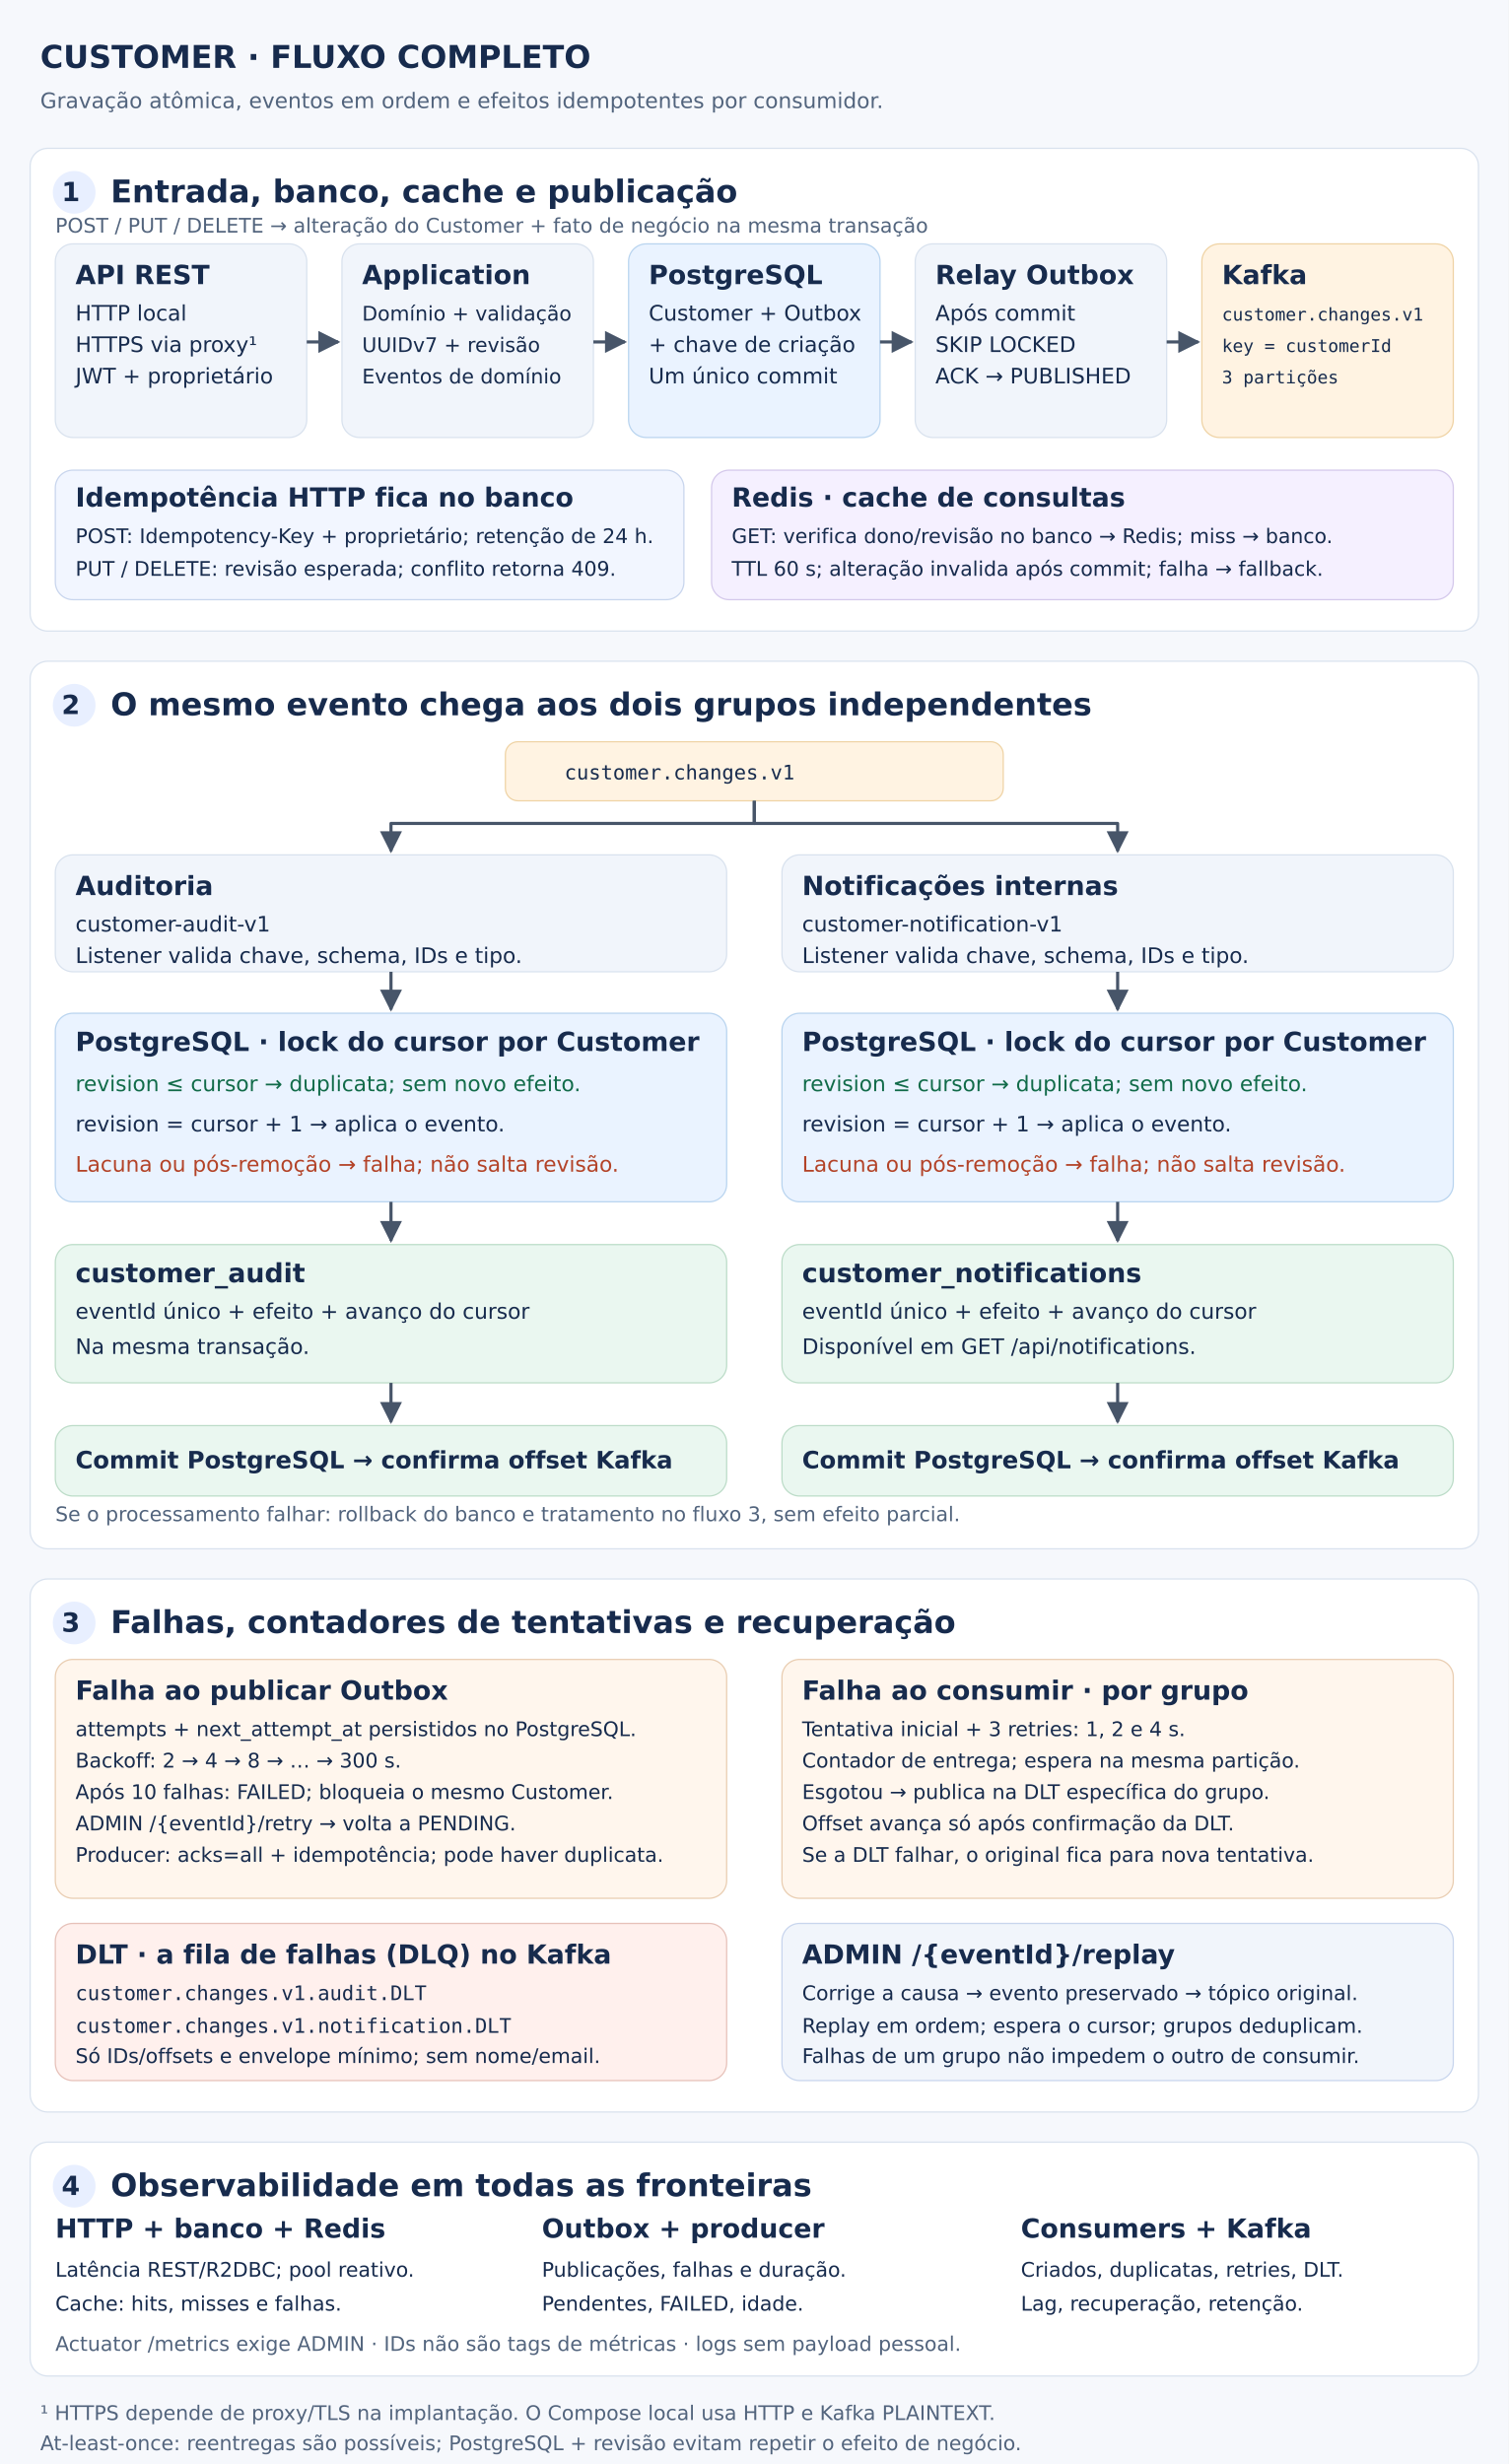
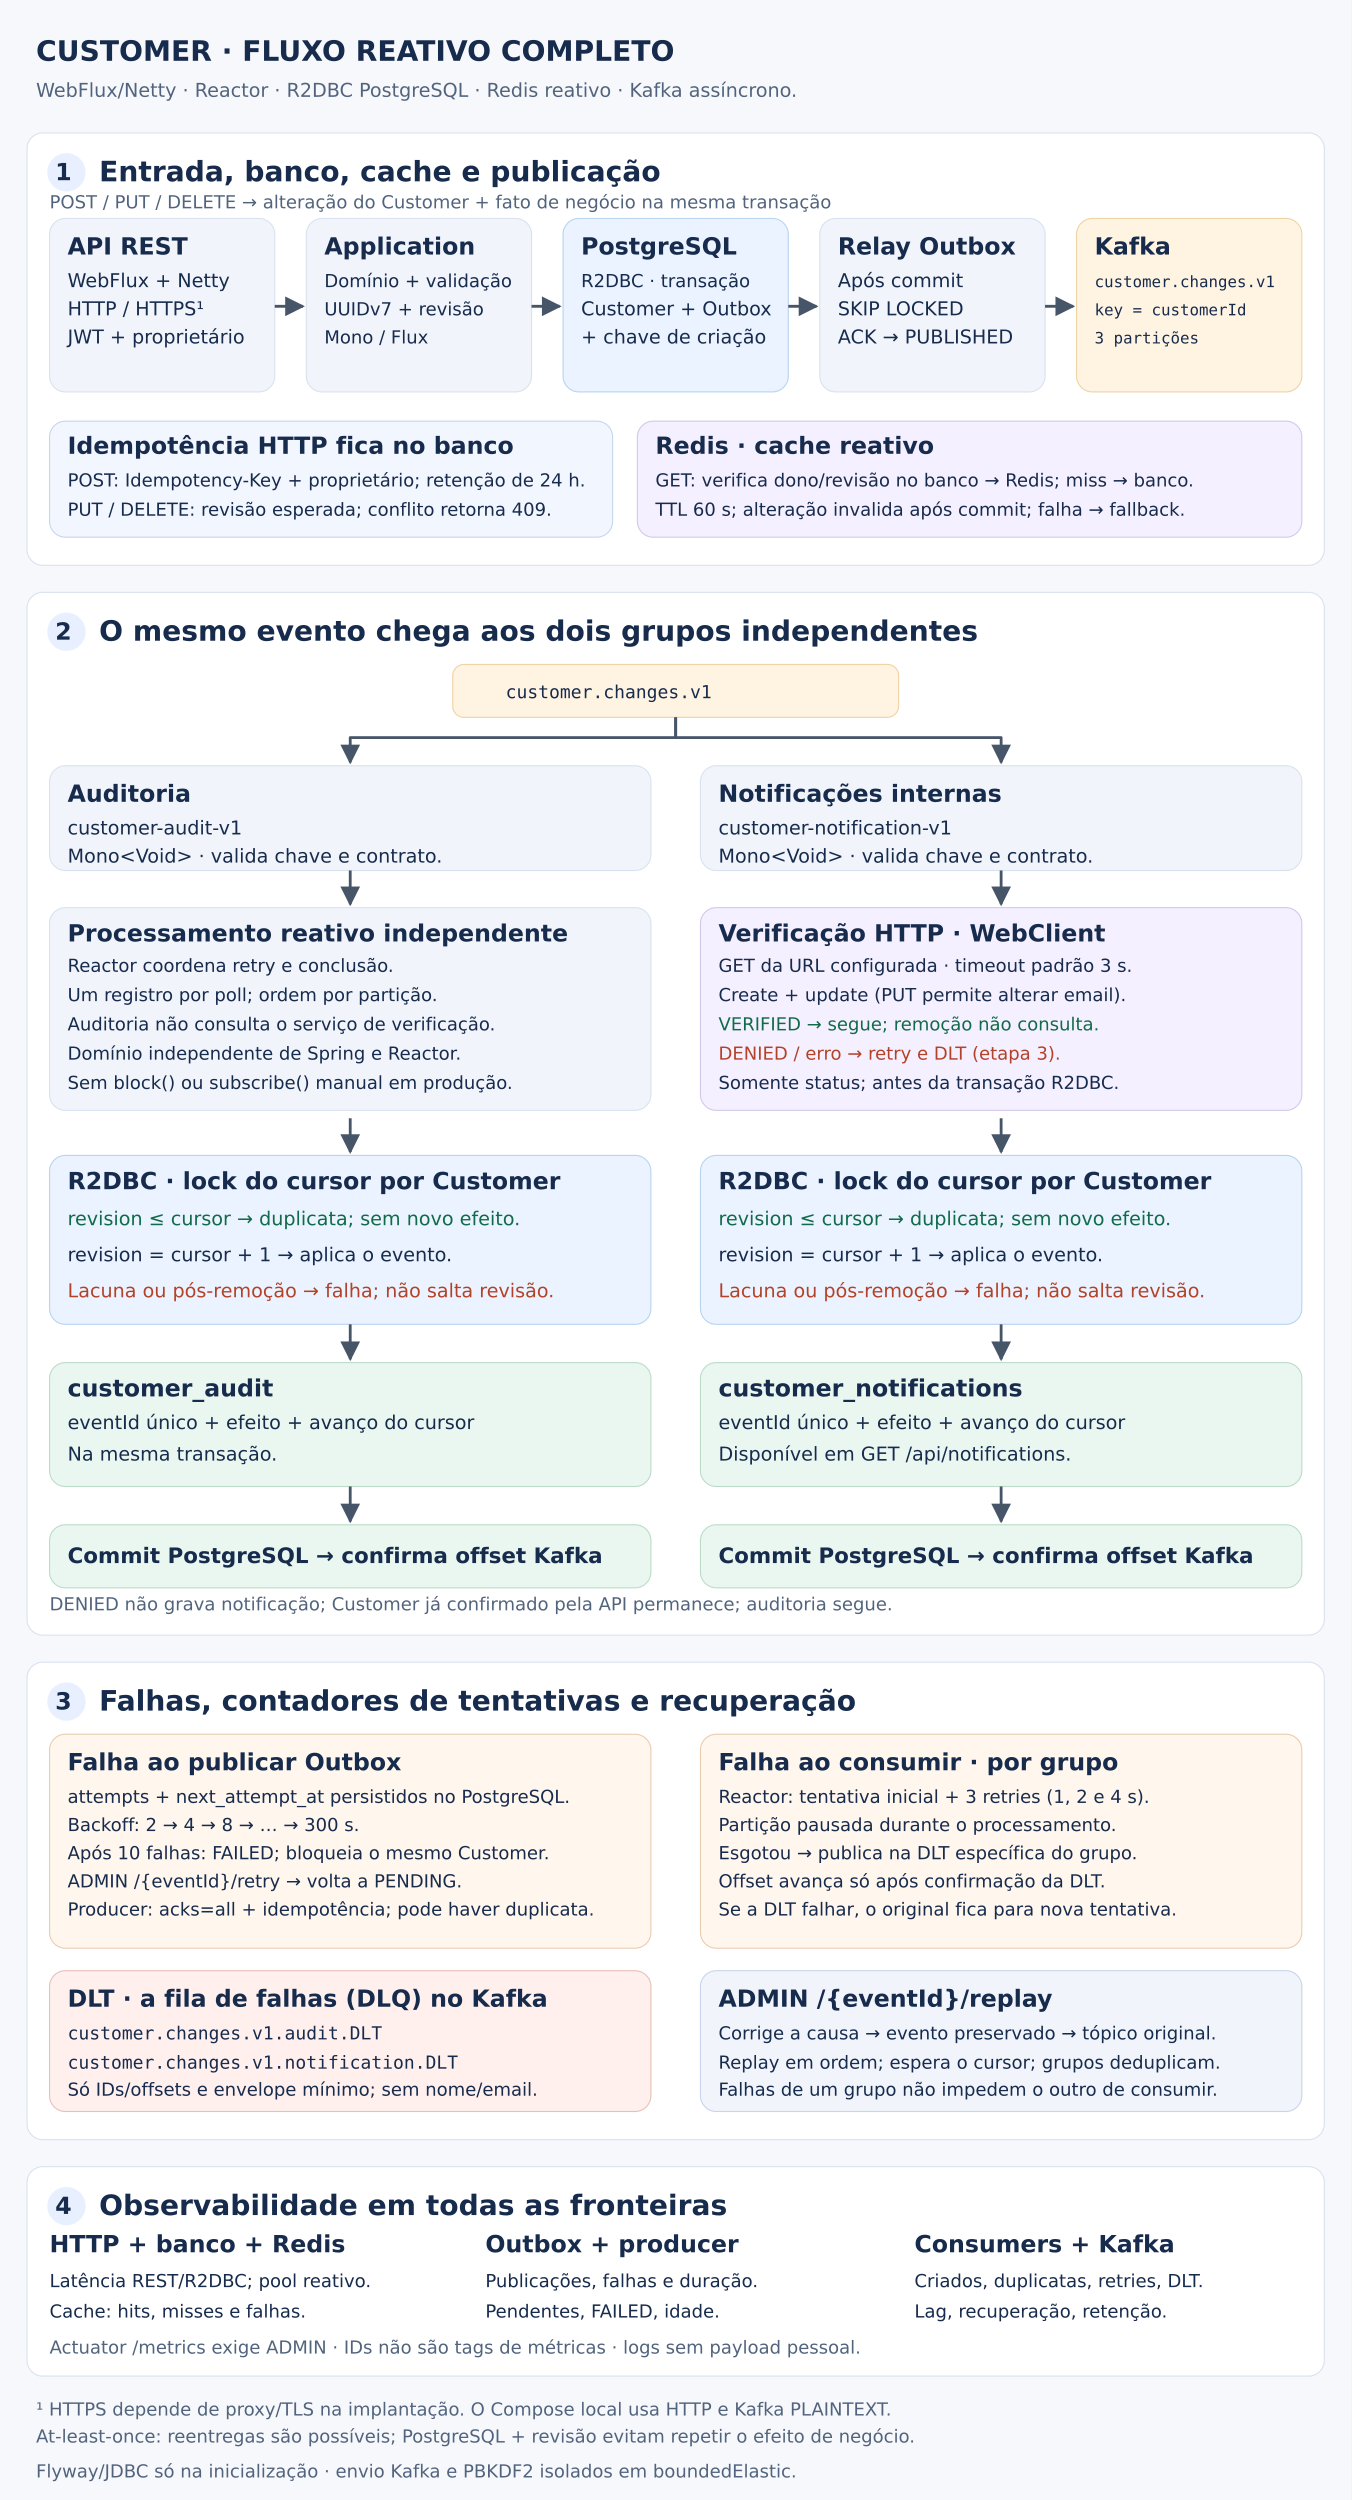
- <svg xmlns="http://www.w3.org/2000/svg" width="1200" height="1960" viewBox="0 0 1200 1960" role="img" aria-labelledby="title description">
+ <svg xmlns="http://www.w3.org/2000/svg" width="1200" height="2220" viewBox="0 0 1200 2220" role="img" aria-labelledby="title description">
  <defs>
    <marker id="arrow" viewBox="0 0 10 10" refX="9" refY="5" markerWidth="7" markerHeight="7" orient="auto-start-reverse">
      <path d="M0 0 L10 5 L0 10 Z" fill="#475569" />
    </marker>
  </defs>
  <style>
        text{font-family:DejaVu Sans,Arial,sans-serif;fill:#172b4d}
        .heading{font-weight:700;font-size:25px}.label{font-weight:700;font-size:21px}
        .body{font-size:17px}.small{font-size:16px}.mono{font-family:DejaVu Sans Mono,monospace;font-size:16px}
        .ack{font-weight:700;font-size:19px}.topic{font-family:DejaVu Sans Mono,monospace;font-size:14px}
        .muted{fill:#52647d}.good{fill:#116b49}.bad{fill:#b34328}
        .line{fill:none;stroke:#475569;stroke-width:2.5;marker-end:url(#arrow);stroke-linejoin:round}
    </style>
-   <rect width="1200" height="1960" fill="#f6f8fc" />
-   <text x="32" y="54" class="heading">CUSTOMER · FLUXO COMPLETO</text>
-   <text x="32" y="86" class="body muted">Gravação atômica, eventos em ordem e efeitos idempotentes por consumidor.
+   <rect width="1200" height="2220" fill="#f6f8fc" />
+   <text x="32" y="54" class="heading">CUSTOMER · FLUXO REATIVO COMPLETO</text>
+   <text x="32" y="86" class="body muted">WebFlux/Netty · Reactor · R2DBC PostgreSQL · Redis reativo · Kafka assíncrono.
    </text>
  <rect x="24" y="118" width="1152" height="384" rx="14" fill="#fff" stroke="#d9e2ee" />
  <circle cx="59" cy="153" r="17" fill="#e8efff" />
  <text x="49" y="160" class="label">1</text>
  <text x="88" y="161" class="heading">Entrada, banco, cache e publicação</text>
  <rect x="44" y="194" width="200" height="154" rx="14" fill="#f1f5fb" stroke="#d9e2ee" />
  <text x="60" y="226" class="label">API REST</text>
-   <text x="60" y="255" class="body">HTTP local</text>
-   <text x="60" y="280" class="body">HTTPS via proxy¹</text>
+   <text x="60" y="255" class="body">WebFlux + Netty</text>
+   <text x="60" y="280" class="body">HTTP / HTTPS¹</text>
  <text x="60" y="305" class="body">JWT + proprietário</text>
  <rect x="272" y="194" width="200" height="154" rx="14" fill="#f1f5fb" stroke="#d9e2ee" />
  <text x="288" y="226" class="label">Application</text>
  <text x="288" y="255" class="small">Domínio + validação</text>
  <text x="288" y="280" class="small">UUIDv7 + revisão</text>
-   <text x="288" y="305" class="small">Eventos de domínio</text>
+   <text x="288" y="305" class="small">Mono / Flux</text>
  <rect x="500" y="194" width="200" height="154" rx="14" fill="#eaf3ff" stroke="#b9d4ef" />
  <text x="516" y="226" class="label">PostgreSQL</text>
-   <text x="516" y="255" class="body">Customer + Outbox</text>
-   <text x="516" y="280" class="body">+ chave de criação</text>
-   <text x="516" y="305" class="body">Um único commit</text>
+   <text x="516" y="255" class="small">R2DBC · transação</text>
+   <text x="516" y="280" class="body">Customer + Outbox</text>
+   <text x="516" y="305" class="body">+ chave de criação</text>
  <rect x="728" y="194" width="200" height="154" rx="14" fill="#f1f5fb" stroke="#d9e2ee" />
  <text x="744" y="226" class="label">Relay Outbox</text>
  <text x="744" y="255" class="body">Após commit</text>
  <text x="744" y="280" class="body">SKIP LOCKED</text>
  <text x="744" y="305" class="body">ACK → PUBLISHED</text>
  <rect x="956" y="194" width="200" height="154" rx="14" fill="#fff3e2" stroke="#efd3a5" />
  <text x="972" y="226" class="label">Kafka</text>
  <text x="972" y="255" class="topic">customer.changes.v1</text>
  <text x="972" y="280" class="topic">key = customerId</text>
  <text x="972" y="305" class="topic">3 partições</text>
  <path d="M244 272 H269" class="line" />
  <path d="M472 272 H497" class="line" />
  <path d="M700 272 H725" class="line" />
  <path d="M928 272 H953" class="line" />
  <text x="44" y="185" class="small muted">POST / PUT / DELETE → alteração do Customer + fato de negócio na mesma
        transação
    </text>
  <rect x="44" y="374" width="500" height="103" rx="14" fill="#f2f6ff" stroke="#c8d5ed" />
  <text x="60" y="403" class="label">Idempotência HTTP fica no banco</text>
  <text x="60" y="432" class="small">POST: Idempotency-Key + proprietário; retenção de 24 h.</text>
  <text x="60" y="458" class="small">PUT / DELETE: revisão esperada; conflito retorna 409.</text>
  <rect x="566" y="374" width="590" height="103" rx="14" fill="#f5f0ff" stroke="#d4c8eb" />
-   <text x="582" y="403" class="label">Redis · cache de consultas</text>
+   <text x="582" y="403" class="label">Redis · cache reativo</text>
  <text x="582" y="432" class="small">GET: verifica dono/revisão no banco → Redis; miss → banco.</text>
  <text x="582" y="458" class="small">TTL 60 s; alteração invalida após commit; falha → fallback.</text>
-   <rect x="24" y="526" width="1152" height="706" rx="14" fill="#fff" stroke="#d9e2ee" />
+   <rect x="24" y="526" width="1152" height="926" rx="14" fill="#fff" stroke="#d9e2ee" />
  <circle cx="59" cy="561" r="17" fill="#e8efff" />
  <text x="49" y="568" class="label">2</text>
  <text x="88" y="569" class="heading">O mesmo evento chega aos dois grupos independentes</text>
  <rect x="402" y="590" width="396" height="47" rx="10" fill="#fff3e2" stroke="#efd3a5" />
  <text x="449" y="620" class="mono">customer.changes.v1</text>
  <path d="M600 637 V655 H311 V677" class="line" />
  <path d="M600 637 V655 H889 V677" class="line" />
  <rect x="44" y="680" width="534" height="93" rx="14" fill="#f1f5fb" stroke="#d9e2ee" />
  <text x="60" y="712" class="label">Auditoria</text>
  <text x="60" y="741" class="body">customer-audit-v1</text>
-   <text x="60" y="766" class="body">Listener valida chave, schema, IDs e tipo.</text>
+   <text x="60" y="766" class="body">Mono&lt;Void&gt; · valida chave e contrato.</text>
  <path d="M311 773 V803" class="line" />
-   <rect x="44" y="806" width="534" height="150" rx="14" fill="#eaf3ff" stroke="#b9d4ef" />
-   <text x="60" y="836" class="label">PostgreSQL · lock do cursor por Customer</text>
-   <text x="60" y="868" class="body good">revision ≤ cursor → duplicata; sem novo efeito.</text>
-   <text x="60" y="900" class="body">revision = cursor + 1 → aplica o evento.</text>
-   <text x="60" y="932" class="body bad">Lacuna ou pós-remoção → falha; não salta revisão.</text>
-   <path d="M311 956 V987" class="line" />
-   <rect x="44" y="990" width="534" height="110" rx="14" fill="#eaf7f0" stroke="#bcdcc8" />
-   <text x="60" y="1020" class="label">customer_audit</text>
-   <text x="60" y="1049" class="body">eventId único + efeito + avanço do cursor</text>
-   <text x="60" y="1077" class="body">Na mesma transação.</text>
-   <path d="M311 1100 V1131" class="line" />
-   <rect x="44" y="1134" width="534" height="56" rx="14" fill="#eaf7f0" stroke="#bcdcc8" />
-   <text x="60" y="1168" class="ack">Commit PostgreSQL → confirma offset Kafka</text>
+   <rect x="44" y="806" width="534" height="180" rx="14" fill="#f1f5fb" stroke="#d9e2ee" />
+   <text x="60" y="836" class="label">Processamento reativo independente</text>
+   <text x="60" y="863" class="small">Reactor coordena retry e conclusão.</text>
+   <text x="60" y="889" class="small">Um registro por poll; ordem por partição.</text>
+   <text x="60" y="915" class="small">Auditoria não consulta o serviço de verificação.</text>
+   <text x="60" y="941" class="small">Domínio independente de Spring e Reactor.</text>
+   <text x="60" y="967" class="small">Sem block() ou subscribe() manual em produção.</text>
+   <g transform="translate(0,220)">
+     <path d="M311 773 V803" class="line" />
+     <rect x="44" y="806" width="534" height="150" rx="14" fill="#eaf3ff" stroke="#b9d4ef" />
+     <text x="60" y="836" class="label">R2DBC · lock do cursor por Customer</text>
+     <text x="60" y="868" class="body good">revision ≤ cursor → duplicata; sem novo efeito.</text>
+     <text x="60" y="900" class="body">revision = cursor + 1 → aplica o evento.</text>
+     <text x="60" y="932" class="body bad">Lacuna ou pós-remoção → falha; não salta revisão.</text>
+     <path d="M311 956 V987" class="line" />
+     <rect x="44" y="990" width="534" height="110" rx="14" fill="#eaf7f0" stroke="#bcdcc8" />
+     <text x="60" y="1020" class="label">customer_audit</text>
+     <text x="60" y="1049" class="body">eventId único + efeito + avanço do cursor</text>
+     <text x="60" y="1077" class="body">Na mesma transação.</text>
+     <path d="M311 1100 V1131" class="line" />
+     <rect x="44" y="1134" width="534" height="56" rx="14" fill="#eaf7f0" stroke="#bcdcc8" />
+     <text x="60" y="1168" class="ack">Commit PostgreSQL → confirma offset Kafka</text>
+   </g>
  <rect x="622" y="680" width="534" height="93" rx="14" fill="#f1f5fb" stroke="#d9e2ee" />
  <text x="638" y="712" class="label">Notificações internas</text>
  <text x="638" y="741" class="body">customer-notification-v1</text>
-   <text x="638" y="766" class="body">Listener valida chave, schema, IDs e tipo.</text>
+   <text x="638" y="766" class="body">Mono&lt;Void&gt; · valida chave e contrato.</text>
  <path d="M889 773 V803" class="line" />
-   <rect x="622" y="806" width="534" height="150" rx="14" fill="#eaf3ff" stroke="#b9d4ef" />
-   <text x="638" y="836" class="label">PostgreSQL · lock do cursor por Customer</text>
-   <text x="638" y="868" class="body good">revision ≤ cursor → duplicata; sem novo efeito.</text>
-   <text x="638" y="900" class="body">revision = cursor + 1 → aplica o evento.</text>
-   <text x="638" y="932" class="body bad">Lacuna ou pós-remoção → falha; não salta revisão.</text>
-   <path d="M889 956 V987" class="line" />
-   <rect x="622" y="990" width="534" height="110" rx="14" fill="#eaf7f0" stroke="#bcdcc8" />
-   <text x="638" y="1020" class="label">customer_notifications</text>
-   <text x="638" y="1049" class="body">eventId único + efeito + avanço do cursor</text>
-   <text x="638" y="1077" class="body">Disponível em GET /api/notifications.</text>
-   <path d="M889 1100 V1131" class="line" />
-   <rect x="622" y="1134" width="534" height="56" rx="14" fill="#eaf7f0" stroke="#bcdcc8" />
-   <text x="638" y="1168" class="ack">Commit PostgreSQL → confirma offset Kafka</text>
-   <text x="44" y="1210" class="small muted">Se o processamento falhar: rollback do banco e tratamento no fluxo 3, sem
-         efeito parcial.
-     </text>
-   <rect x="24" y="1256" width="1152" height="424" rx="14" fill="#fff" stroke="#d9e2ee" />
-   <circle cx="59" cy="1291" r="17" fill="#e8efff" />
-   <text x="49" y="1298" class="label">3</text>
-   <text x="88" y="1299" class="heading">Falhas, contadores de tentativas e recuperação</text>
-   <rect x="44" y="1320" width="534" height="190" rx="14" fill="#fff6ed" stroke="#e9cdb1" />
-   <text x="60" y="1352" class="label">Falha ao publicar Outbox</text>
-   <text x="60" y="1381" class="small">attempts + next_attempt_at persistidos no PostgreSQL.</text>
-   <text x="60" y="1406" class="small">Backoff: 2 → 4 → 8 → … → 300 s.</text>
-   <text x="60" y="1431" class="small">Após 10 falhas: FAILED; bloqueia o mesmo Customer.</text>
-   <text x="60" y="1456" class="small">ADMIN /{eventId}/retry → volta a PENDING.</text>
-   <text x="60" y="1481" class="small">Producer: acks=all + idempotência; pode haver duplicata.</text>
-   <rect x="622" y="1320" width="534" height="190" rx="14" fill="#fff6ed" stroke="#e9cdb1" />
-   <text x="638" y="1352" class="label">Falha ao consumir · por grupo</text>
-   <text x="638" y="1381" class="small">Tentativa inicial + 3 retries: 1, 2 e 4 s.</text>
-   <text x="638" y="1406" class="small">Contador de entrega; espera na mesma partição.</text>
-   <text x="638" y="1431" class="small">Esgotou → publica na DLT específica do grupo.</text>
-   <text x="638" y="1456" class="small">Offset avança só após confirmação da DLT.</text>
-   <text x="638" y="1481" class="small">Se a DLT falhar, o original fica para nova tentativa.</text>
-   <rect x="44" y="1530" width="534" height="125" rx="14" fill="#fff0ed" stroke="#e6c1b9" />
-   <text x="60" y="1562" class="label">DLT · a fila de falhas (DLQ) no Kafka</text>
-   <text x="60" y="1591" class="mono">customer.changes.v1.audit.DLT</text>
-   <text x="60" y="1617" class="mono">customer.changes.v1.notification.DLT</text>
-   <text x="60" y="1641" class="small">Só IDs/offsets e envelope mínimo; sem nome/email.</text>
-   <rect x="622" y="1530" width="534" height="125" rx="14" fill="#f1f5fb" stroke="#c8d5ed" />
-   <text x="638" y="1562" class="label">ADMIN /{eventId}/replay</text>
-   <text x="638" y="1591" class="small">Corrige a causa → evento preservado → tópico original.</text>
-   <text x="638" y="1617" class="small">Replay em ordem; espera o cursor; grupos deduplicam.</text>
-   <text x="638" y="1641" class="small">Falhas de um grupo não impedem o outro de consumir.</text>
-   <rect x="24" y="1704" width="1152" height="186" rx="14" fill="#fff" stroke="#d9e2ee" />
-   <circle cx="59" cy="1739" r="17" fill="#e8efff" />
-   <text x="49" y="1746" class="label">4</text>
-   <text x="88" y="1747" class="heading">Observabilidade em todas as fronteiras</text>
-   <text x="44" y="1780" class="label">HTTP + banco + Redis</text>
-   <text x="44" y="1811" class="small">Latência REST/R2DBC; pool reativo.</text>
-   <text x="44" y="1838" class="small">Cache: hits, misses e falhas.</text>
-   <text x="431" y="1780" class="label">Outbox + producer</text>
-   <text x="431" y="1811" class="small">Publicações, falhas e duração.</text>
-   <text x="431" y="1838" class="small">Pendentes, FAILED, idade.</text>
-   <text x="812" y="1780" class="label">Consumers + Kafka</text>
-   <text x="812" y="1811" class="small">Criados, duplicatas, retries, DLT.</text>
-   <text x="812" y="1838" class="small">Lag, recuperação, retenção.</text>
-   <text x="44" y="1870" class="small muted">Actuator /metrics exige ADMIN · IDs não são tags de métricas · logs sem
+   <rect x="622" y="806" width="534" height="180" rx="14" fill="#f5f0ff" stroke="#d4c8eb" />
+   <text x="638" y="836" class="label">Verificação HTTP · WebClient</text>
+   <text x="638" y="863" class="small">GET da URL configurada · timeout padrão 3 s.</text>
+   <text x="638" y="889" class="small">Create + update (PUT permite alterar email).</text>
+   <text x="638" y="915" class="small good">VERIFIED → segue; remoção não consulta.</text>
+   <text x="638" y="941" class="small bad">DENIED / erro → retry e DLT (etapa 3).</text>
+   <text x="638" y="967" class="small">Somente status; antes da transação R2DBC.</text>
+   <g transform="translate(0,220)">
+     <path d="M889 773 V803" class="line" />
+     <rect x="622" y="806" width="534" height="150" rx="14" fill="#eaf3ff" stroke="#b9d4ef" />
+     <text x="638" y="836" class="label">R2DBC · lock do cursor por Customer</text>
+     <text x="638" y="868" class="body good">revision ≤ cursor → duplicata; sem novo efeito.</text>
+     <text x="638" y="900" class="body">revision = cursor + 1 → aplica o evento.</text>
+     <text x="638" y="932" class="body bad">Lacuna ou pós-remoção → falha; não salta revisão.</text>
+     <path d="M889 956 V987" class="line" />
+     <rect x="622" y="990" width="534" height="110" rx="14" fill="#eaf7f0" stroke="#bcdcc8" />
+     <text x="638" y="1020" class="label">customer_notifications</text>
+     <text x="638" y="1049" class="body">eventId único + efeito + avanço do cursor</text>
+     <text x="638" y="1077" class="body">Disponível em GET /api/notifications.</text>
+     <path d="M889 1100 V1131" class="line" />
+     <rect x="622" y="1134" width="534" height="56" rx="14" fill="#eaf7f0" stroke="#bcdcc8" />
+     <text x="638" y="1168" class="ack">Commit PostgreSQL → confirma offset Kafka</text>
+   </g>
+   <text x="44" y="1430" class="small muted">DENIED não grava notificação; Customer já confirmado pela API permanece; auditoria segue.</text>
+   <g transform="translate(0,220)">
+     <rect x="24" y="1256" width="1152" height="424" rx="14" fill="#fff" stroke="#d9e2ee" />
+     <circle cx="59" cy="1291" r="17" fill="#e8efff" />
+     <text x="49" y="1298" class="label">3</text>
+     <text x="88" y="1299" class="heading">Falhas, contadores de tentativas e recuperação</text>
+     <rect x="44" y="1320" width="534" height="190" rx="14" fill="#fff6ed" stroke="#e9cdb1" />
+     <text x="60" y="1352" class="label">Falha ao publicar Outbox</text>
+     <text x="60" y="1381" class="small">attempts + next_attempt_at persistidos no PostgreSQL.</text>
+     <text x="60" y="1406" class="small">Backoff: 2 → 4 → 8 → … → 300 s.</text>
+     <text x="60" y="1431" class="small">Após 10 falhas: FAILED; bloqueia o mesmo Customer.</text>
+     <text x="60" y="1456" class="small">ADMIN /{eventId}/retry → volta a PENDING.</text>
+     <text x="60" y="1481" class="small">Producer: acks=all + idempotência; pode haver duplicata.</text>
+     <rect x="622" y="1320" width="534" height="190" rx="14" fill="#fff6ed" stroke="#e9cdb1" />
+     <text x="638" y="1352" class="label">Falha ao consumir · por grupo</text>
+     <text x="638" y="1381" class="small">Reactor: tentativa inicial + 3 retries (1, 2 e 4 s).</text>
+     <text x="638" y="1406" class="small">Partição pausada durante o processamento.</text>
+     <text x="638" y="1431" class="small">Esgotou → publica na DLT específica do grupo.</text>
+     <text x="638" y="1456" class="small">Offset avança só após confirmação da DLT.</text>
+     <text x="638" y="1481" class="small">Se a DLT falhar, o original fica para nova tentativa.</text>
+     <rect x="44" y="1530" width="534" height="125" rx="14" fill="#fff0ed" stroke="#e6c1b9" />
+     <text x="60" y="1562" class="label">DLT · a fila de falhas (DLQ) no Kafka</text>
+     <text x="60" y="1591" class="mono">customer.changes.v1.audit.DLT</text>
+     <text x="60" y="1617" class="mono">customer.changes.v1.notification.DLT</text>
+     <text x="60" y="1641" class="small">Só IDs/offsets e envelope mínimo; sem nome/email.</text>
+     <rect x="622" y="1530" width="534" height="125" rx="14" fill="#f1f5fb" stroke="#c8d5ed" />
+     <text x="638" y="1562" class="label">ADMIN /{eventId}/replay</text>
+     <text x="638" y="1591" class="small">Corrige a causa → evento preservado → tópico original.</text>
+     <text x="638" y="1617" class="small">Replay em ordem; espera o cursor; grupos deduplicam.</text>
+     <text x="638" y="1641" class="small">Falhas de um grupo não impedem o outro de consumir.</text>
+     <rect x="24" y="1704" width="1152" height="186" rx="14" fill="#fff" stroke="#d9e2ee" />
+     <circle cx="59" cy="1739" r="17" fill="#e8efff" />
+     <text x="49" y="1746" class="label">4</text>
+     <text x="88" y="1747" class="heading">Observabilidade em todas as fronteiras</text>
+     <text x="44" y="1780" class="label">HTTP + banco + Redis</text>
+     <text x="44" y="1811" class="small">Latência REST/R2DBC; pool reativo.</text>
+     <text x="44" y="1838" class="small">Cache: hits, misses e falhas.</text>
+     <text x="431" y="1780" class="label">Outbox + producer</text>
+     <text x="431" y="1811" class="small">Publicações, falhas e duração.</text>
+     <text x="431" y="1838" class="small">Pendentes, FAILED, idade.</text>
+     <text x="812" y="1780" class="label">Consumers + Kafka</text>
+     <text x="812" y="1811" class="small">Criados, duplicatas, retries, DLT.</text>
+     <text x="812" y="1838" class="small">Lag, recuperação, retenção.</text>
+     <text x="44" y="1870" class="small muted">Actuator /metrics exige ADMIN · IDs não são tags de métricas · logs sem
        payload pessoal.
    </text>
-   <text x="32" y="1925" class="small muted">¹ HTTPS depende de proxy/TLS na implantação. O Compose local usa HTTP e
+     <text x="32" y="1925" class="small muted">¹ HTTPS depende de proxy/TLS na implantação. O Compose local usa HTTP e
        Kafka PLAINTEXT.
    </text>
-   <text x="32" y="1949" class="small muted">At-least-once: reentregas são possíveis; PostgreSQL + revisão evitam
+     <text x="32" y="1949" class="small muted">At-least-once: reentregas são possíveis; PostgreSQL + revisão evitam
        repetir o efeito de negócio.
    </text>
+   </g>
+   <text x="32" y="2200" class="small muted">Flyway/JDBC só na inicialização · envio Kafka e PBKDF2 isolados em boundedElastic.</text>
</svg>
